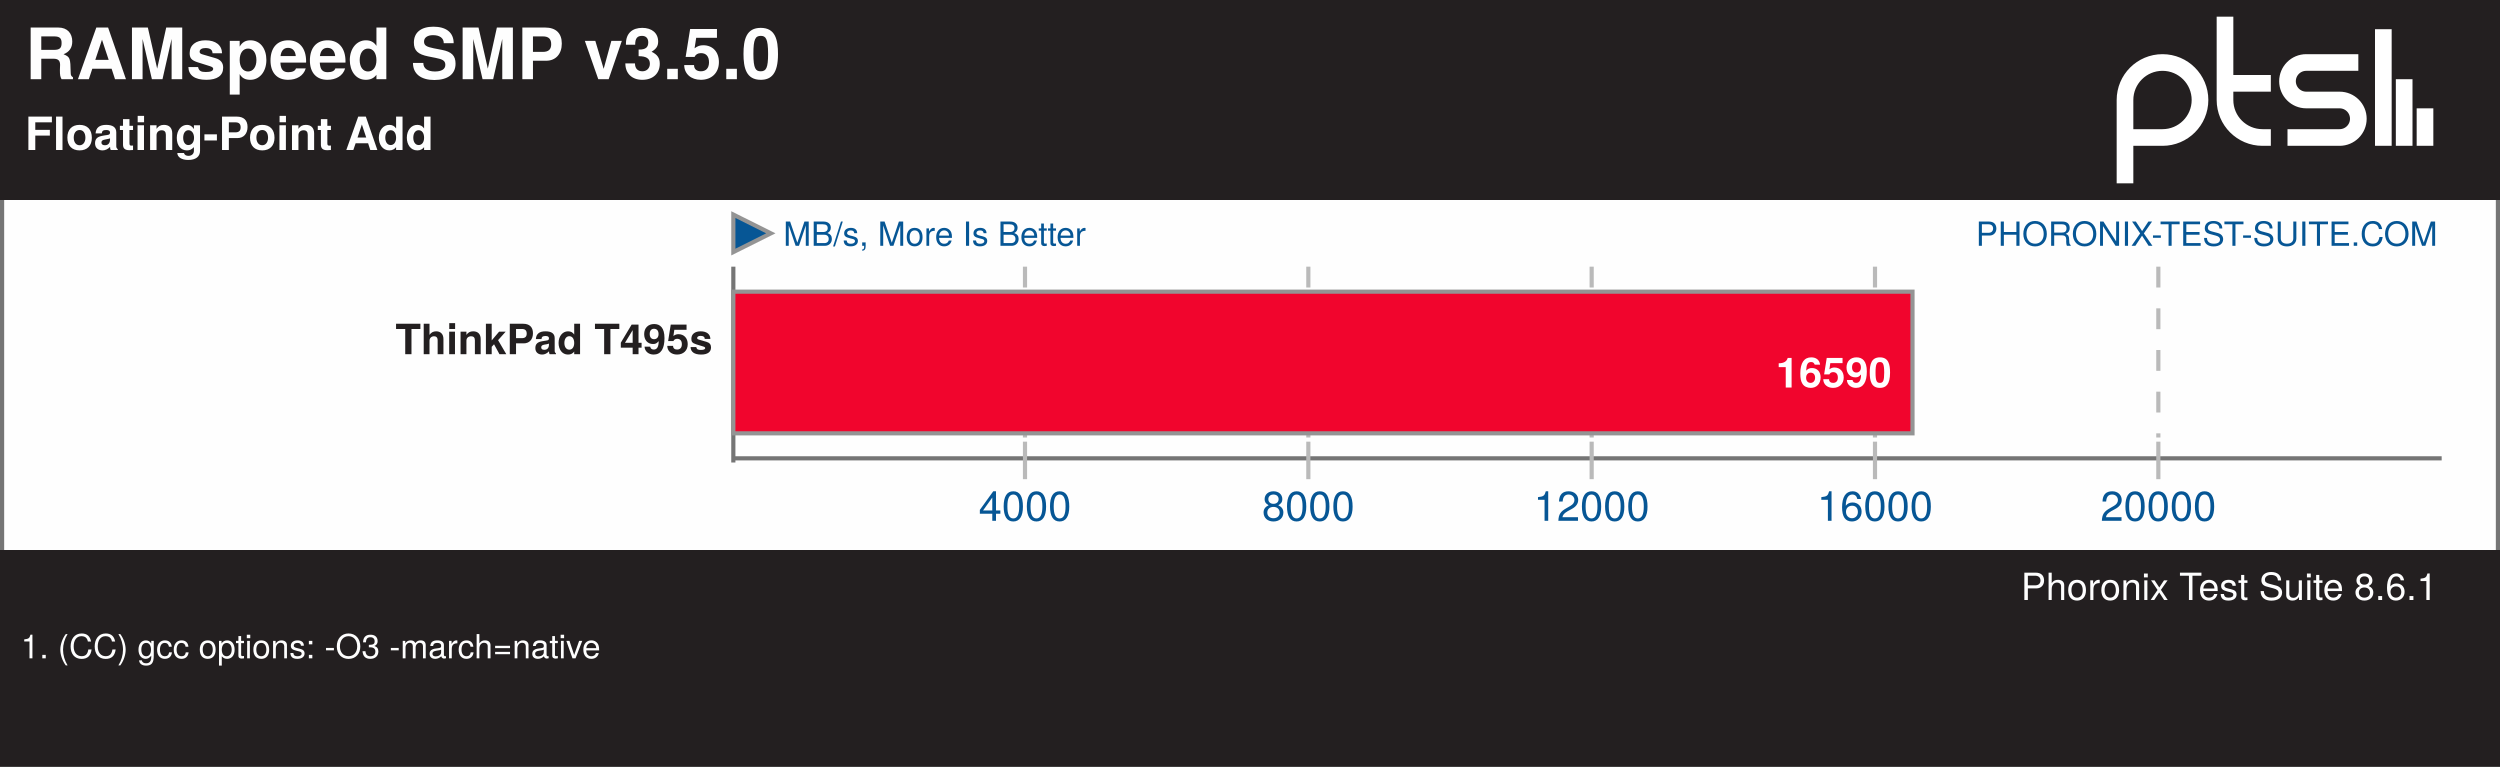
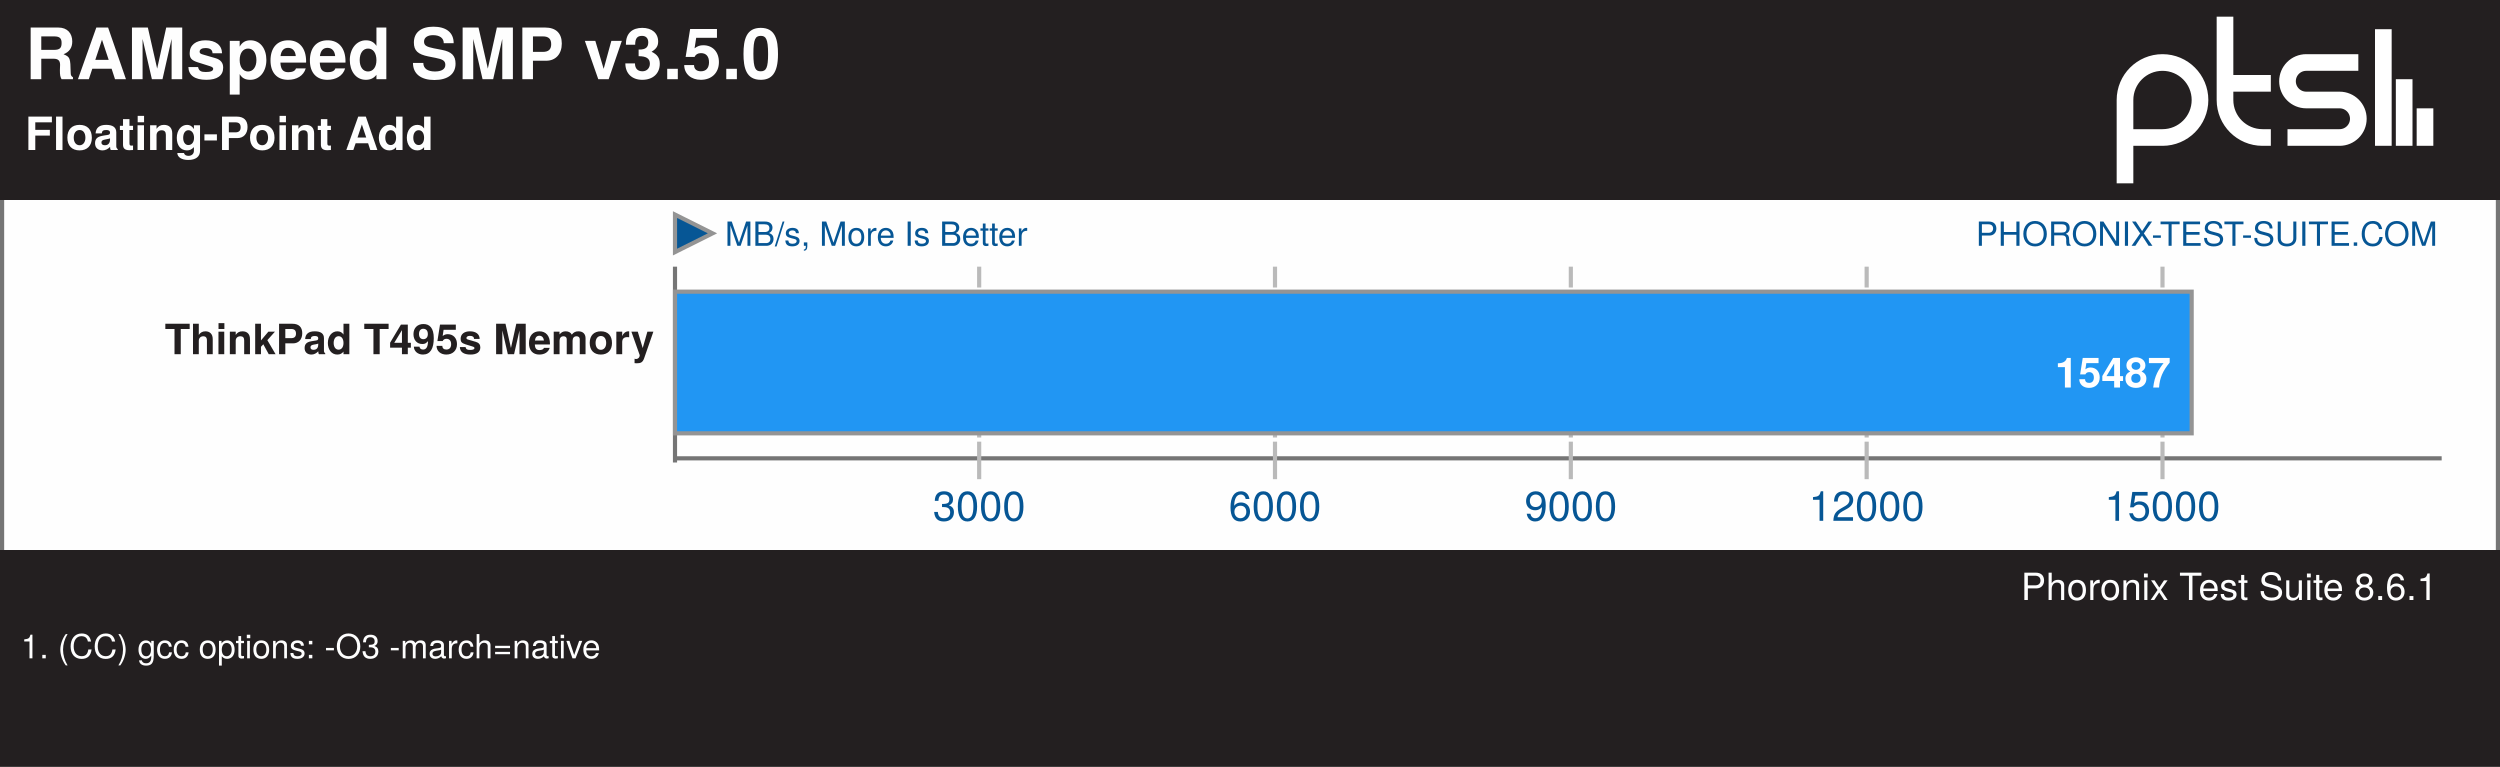
<svg xmlns="http://www.w3.org/2000/svg" xmlns:xlink="http://www.w3.org/1999/xlink" version="1.1" font-family="sans-serif, droid-sans, helvetica, verdana, tahoma" viewbox="0 0 600 184" width="600" height="184" preserveAspectRatio="xMinYMin meet">
  <rect x="0" y="0" width="600" height="184" fill="#FEFEFE" stroke="#757575" stroke-width="2" />
  <g stroke="#757575" stroke-width="1">
-     <line x1="176" y1="64" x2="176" y2="111" />
-     <line x1="176" y1="110" x2="586" y2="110" />
+     <line x1="162" y1="64" x2="162" y2="111" />
+     <line x1="162" y1="110" x2="586" y2="110" />
  </g>
  <a xlink:href="https://www.phoronix-test-suite.com/" xlink:show="new">
    <text x="585" y="59" font-size="8" fill="#065695" text-anchor="end" xlink:show="new">PHORONIX-TEST-SUITE.COM</text>
  </a>
-   <polygon points="185,56 176,60.5 176,51.5" fill="#065695" stroke="#949494" stroke-width="1" />
-   <text x="188" y="59" font-size="8" fill="#065695" text-anchor="start">MB/s, More Is Better</text>
+   <polygon points="171,56 162,60.5 162,51.5" fill="#065695" stroke="#949494" stroke-width="1" />
+   <text x="174" y="59" font-size="8" fill="#065695" text-anchor="start">MB/s, More Is Better</text>
  <rect x="0" y="0" width="600" height="48" fill="#231f20" />
  <a xlink:href="https://openbenchmarking.org/test/pts/ramspeed-1.4.2" xlink:show="new">
    <text x="6" y="19" font-size="17" fill="#FEFEFE" text-anchor="start" xlink:show="new" font-weight="bold">RAMspeed SMP v3.5.0</text>
  </a>
  <text x="6" y="36" font-size="11" font-weight="bold" fill="#FEFEFE" text-anchor="start">Floating-Point Add</text>
  <path d="m74 22v9m-5-16v16m-5-28v28m-23-2h12.5c2.485 0 4.5-2.015 4.5-4.5s-2.015-4.5-4.5-4.5h-8c-2.485 0-4.5-2.015-4.5-4.5s2.015-4.5 4.5-4.5h12.5m-21 5h-11m11 13h-2c-4.971 0-9-4.029-9-9v-20m-24 40v-20c0-4.971 4.029-9 9-9 4.971 0 9 4.029 9 9s-4.029 9-9 9h-9" stroke="#ffffff" stroke-width="4" fill="none" transform="translate(508,4)" />
  <g font-size="10" fill="#231f20" font-weight="bold">
-     <text x="171" y="85" text-anchor="end">ThinkPad T495s</text>
+     <text x="157" y="85" text-anchor="end">ThinkPad T495s Memory</text>
  </g>
  <g font-size="10" fill="#065695" text-anchor="middle">
-     <text x="246" y="125">4000</text>
-     <text x="314" y="125">8000</text>
-     <text x="382" y="125">12000</text>
-     <text x="450" y="125">16000</text>
-     <text x="518" y="125">20000</text>
+     <text x="235" y="125">3000</text>
+     <text x="306" y="125">6000</text>
+     <text x="377" y="125">9000</text>
+     <text x="448" y="125">12000</text>
+     <text x="519" y="125">15000</text>
  </g>
  <g stroke="#BABABA" stroke-width="1">
-     <line x1="246" y1="64" x2="246" y2="105" stroke-dasharray="5,5" />
-     <line x1="246" y1="106" x2="246" y2="115" />
-     <line x1="314" y1="64" x2="314" y2="105" stroke-dasharray="5,5" />
-     <line x1="314" y1="106" x2="314" y2="115" />
-     <line x1="382" y1="64" x2="382" y2="105" stroke-dasharray="5,5" />
-     <line x1="382" y1="106" x2="382" y2="115" />
-     <line x1="450" y1="64" x2="450" y2="105" stroke-dasharray="5,5" />
-     <line x1="450" y1="106" x2="450" y2="115" />
-     <line x1="518" y1="64" x2="518" y2="105" stroke-dasharray="5,5" />
-     <line x1="518" y1="106" x2="518" y2="115" />
+     <line x1="235" y1="64" x2="235" y2="105" stroke-dasharray="5,5" />
+     <line x1="235" y1="106" x2="235" y2="115" />
+     <line x1="306" y1="64" x2="306" y2="105" stroke-dasharray="5,5" />
+     <line x1="306" y1="106" x2="306" y2="115" />
+     <line x1="377" y1="64" x2="377" y2="105" stroke-dasharray="5,5" />
+     <line x1="377" y1="106" x2="377" y2="115" />
+     <line x1="448" y1="64" x2="448" y2="105" stroke-dasharray="5,5" />
+     <line x1="448" y1="106" x2="448" y2="115" />
+     <line x1="519" y1="64" x2="519" y2="105" stroke-dasharray="5,5" />
+     <line x1="519" y1="106" x2="519" y2="115" />
  </g>
  <g stroke="#949494" stroke-width="1">
-     <rect x="176" y="70" height="34" width="283" fill="#f1052d" xlink:title="ThinkPad T495s: 16590" />
+     <rect x="162" y="70" height="34" width="364" fill="#2196f3" xlink:title="ThinkPad T495s Memory: 15487" />
  </g>
  <g font-size="8" fill="#065695" text-anchor="end" />
  <g font-size="10" fill="#FFFFFF" font-weight="bold" text-anchor="end">
-     <text x="454" y="93">16590</text>
+     <text x="521" y="93">15487</text>
  </g>
  <rect x="0" y="132" width="600" height="52" fill="#231f20" />
  <a xlink:href="https://www.phoronix-test-suite.com/" xlink:show="new">
    <text x="585" y="144" font-size="9" fill="#FEFEFE" text-anchor="end" xlink:show="new">Phoronix Test Suite 8.6.1</text>
  </a>
  <text x="5" y="158" font-size="8" fill="#FEFEFE" text-anchor="start" xlink:title="-O3 -march=native" width="595">1. (CC) gcc options: -O3 -march=native</text>
</svg>
